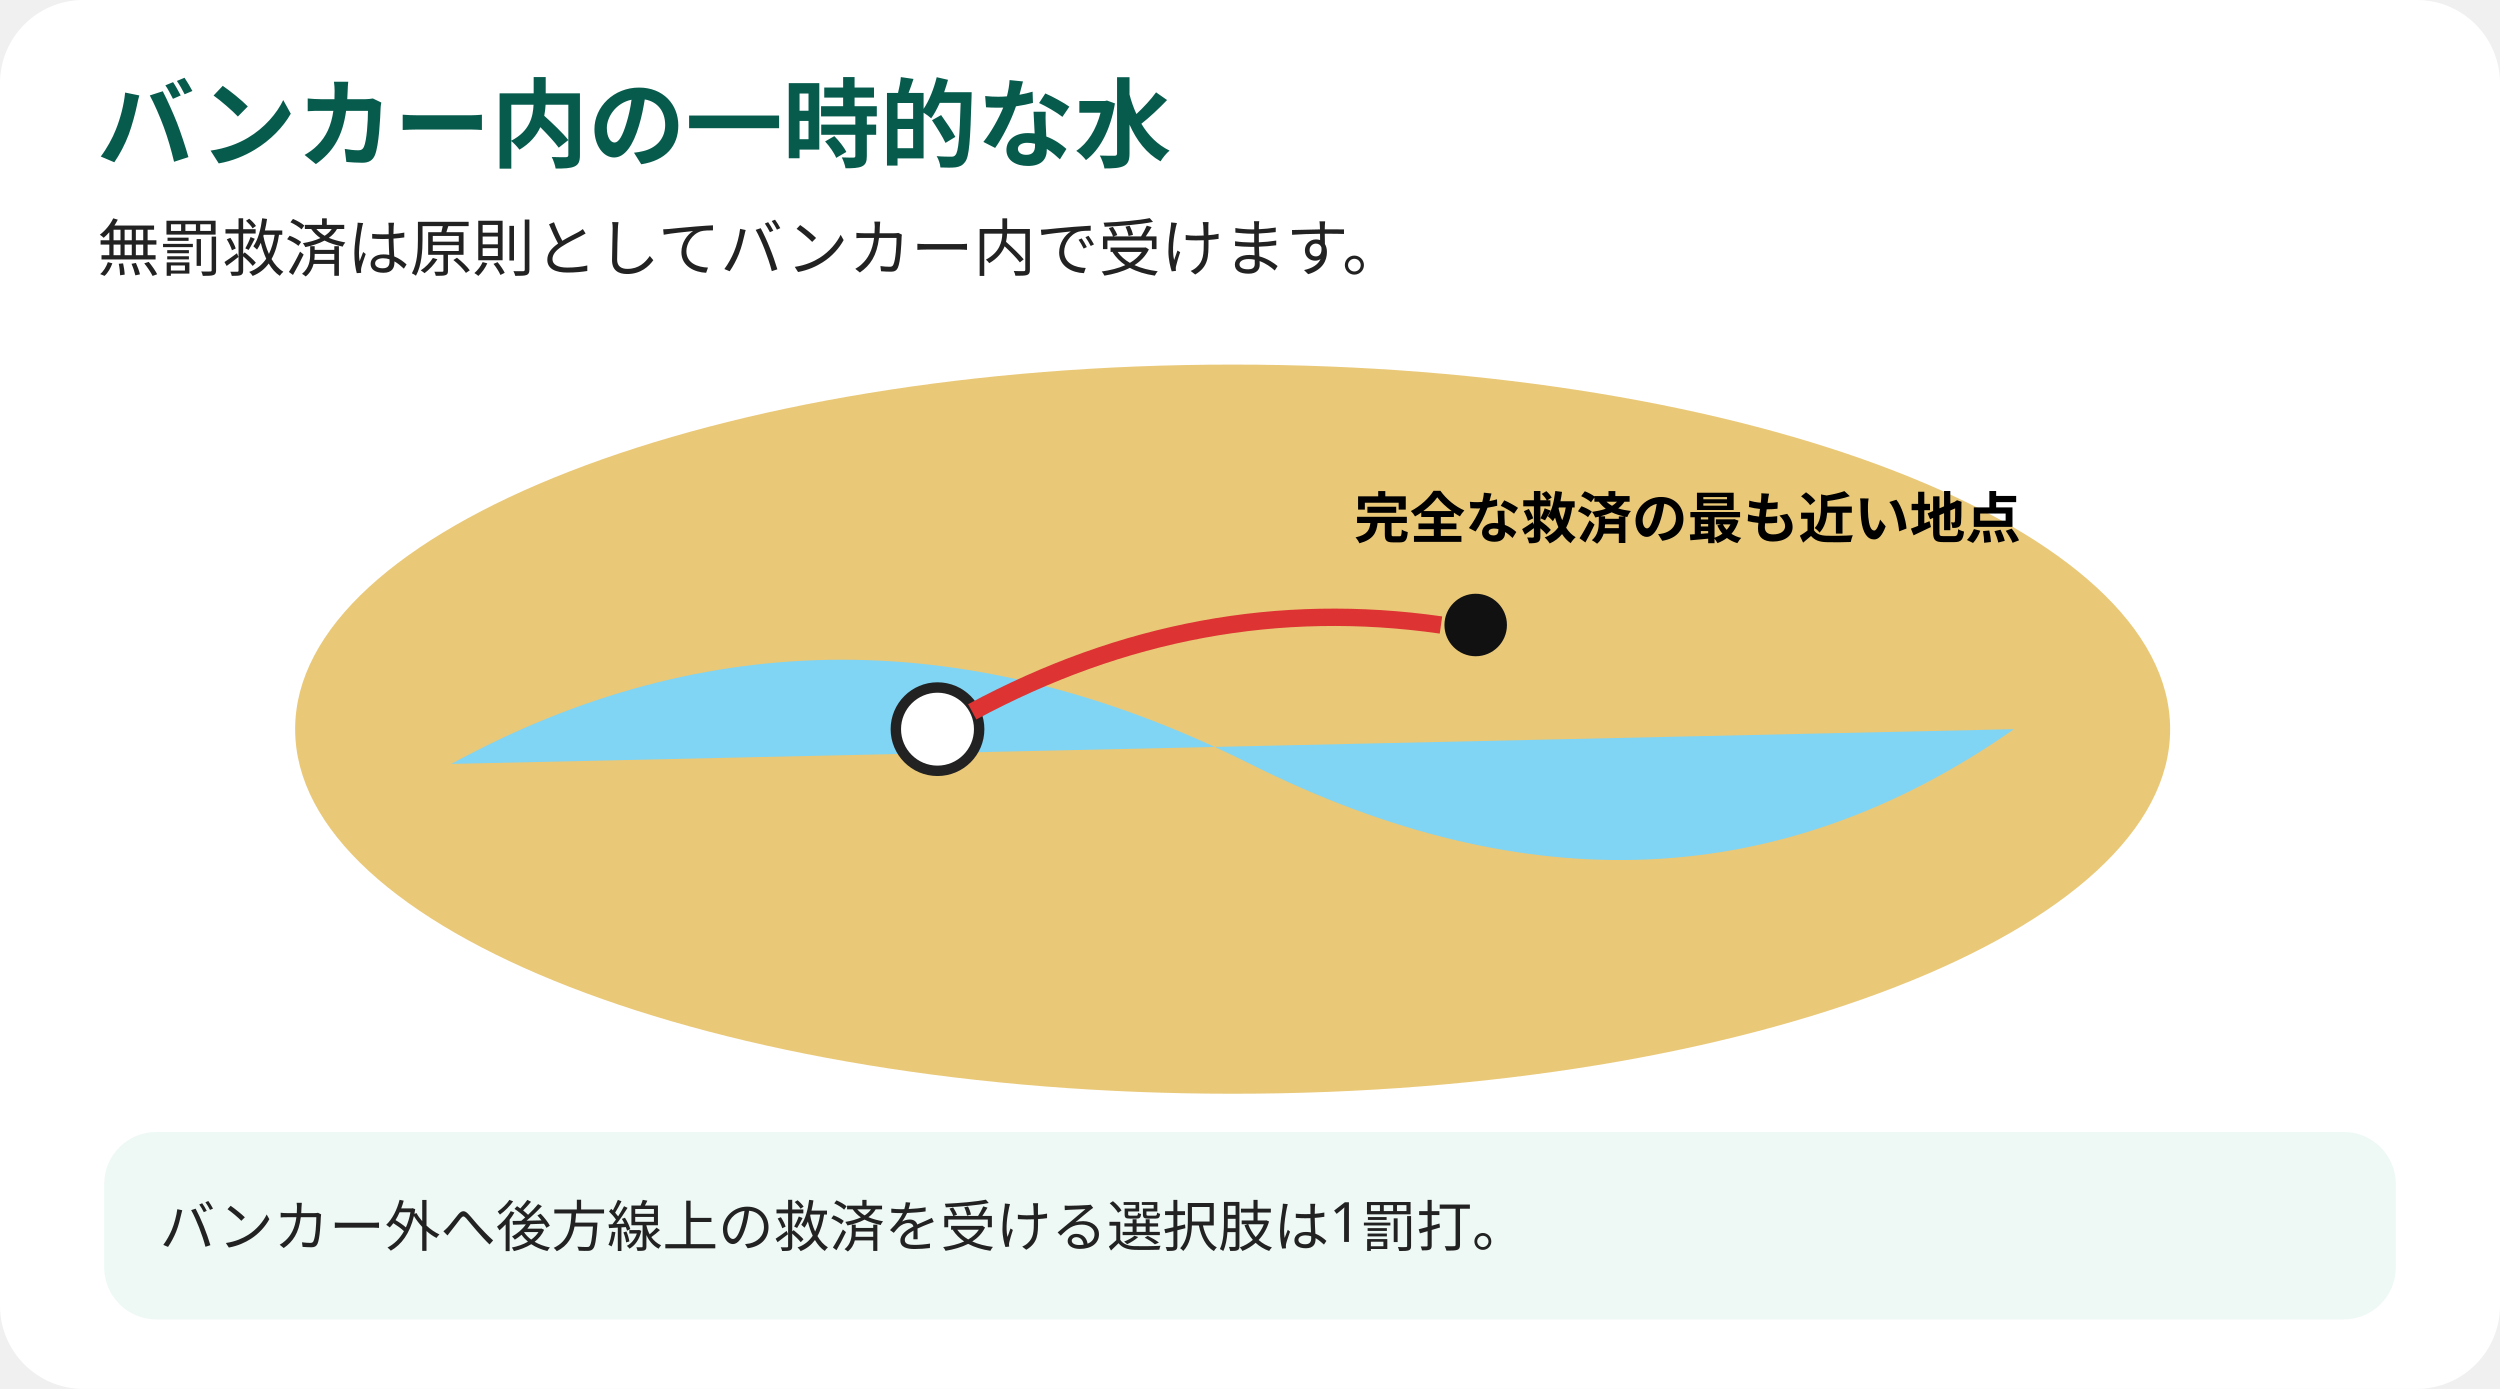
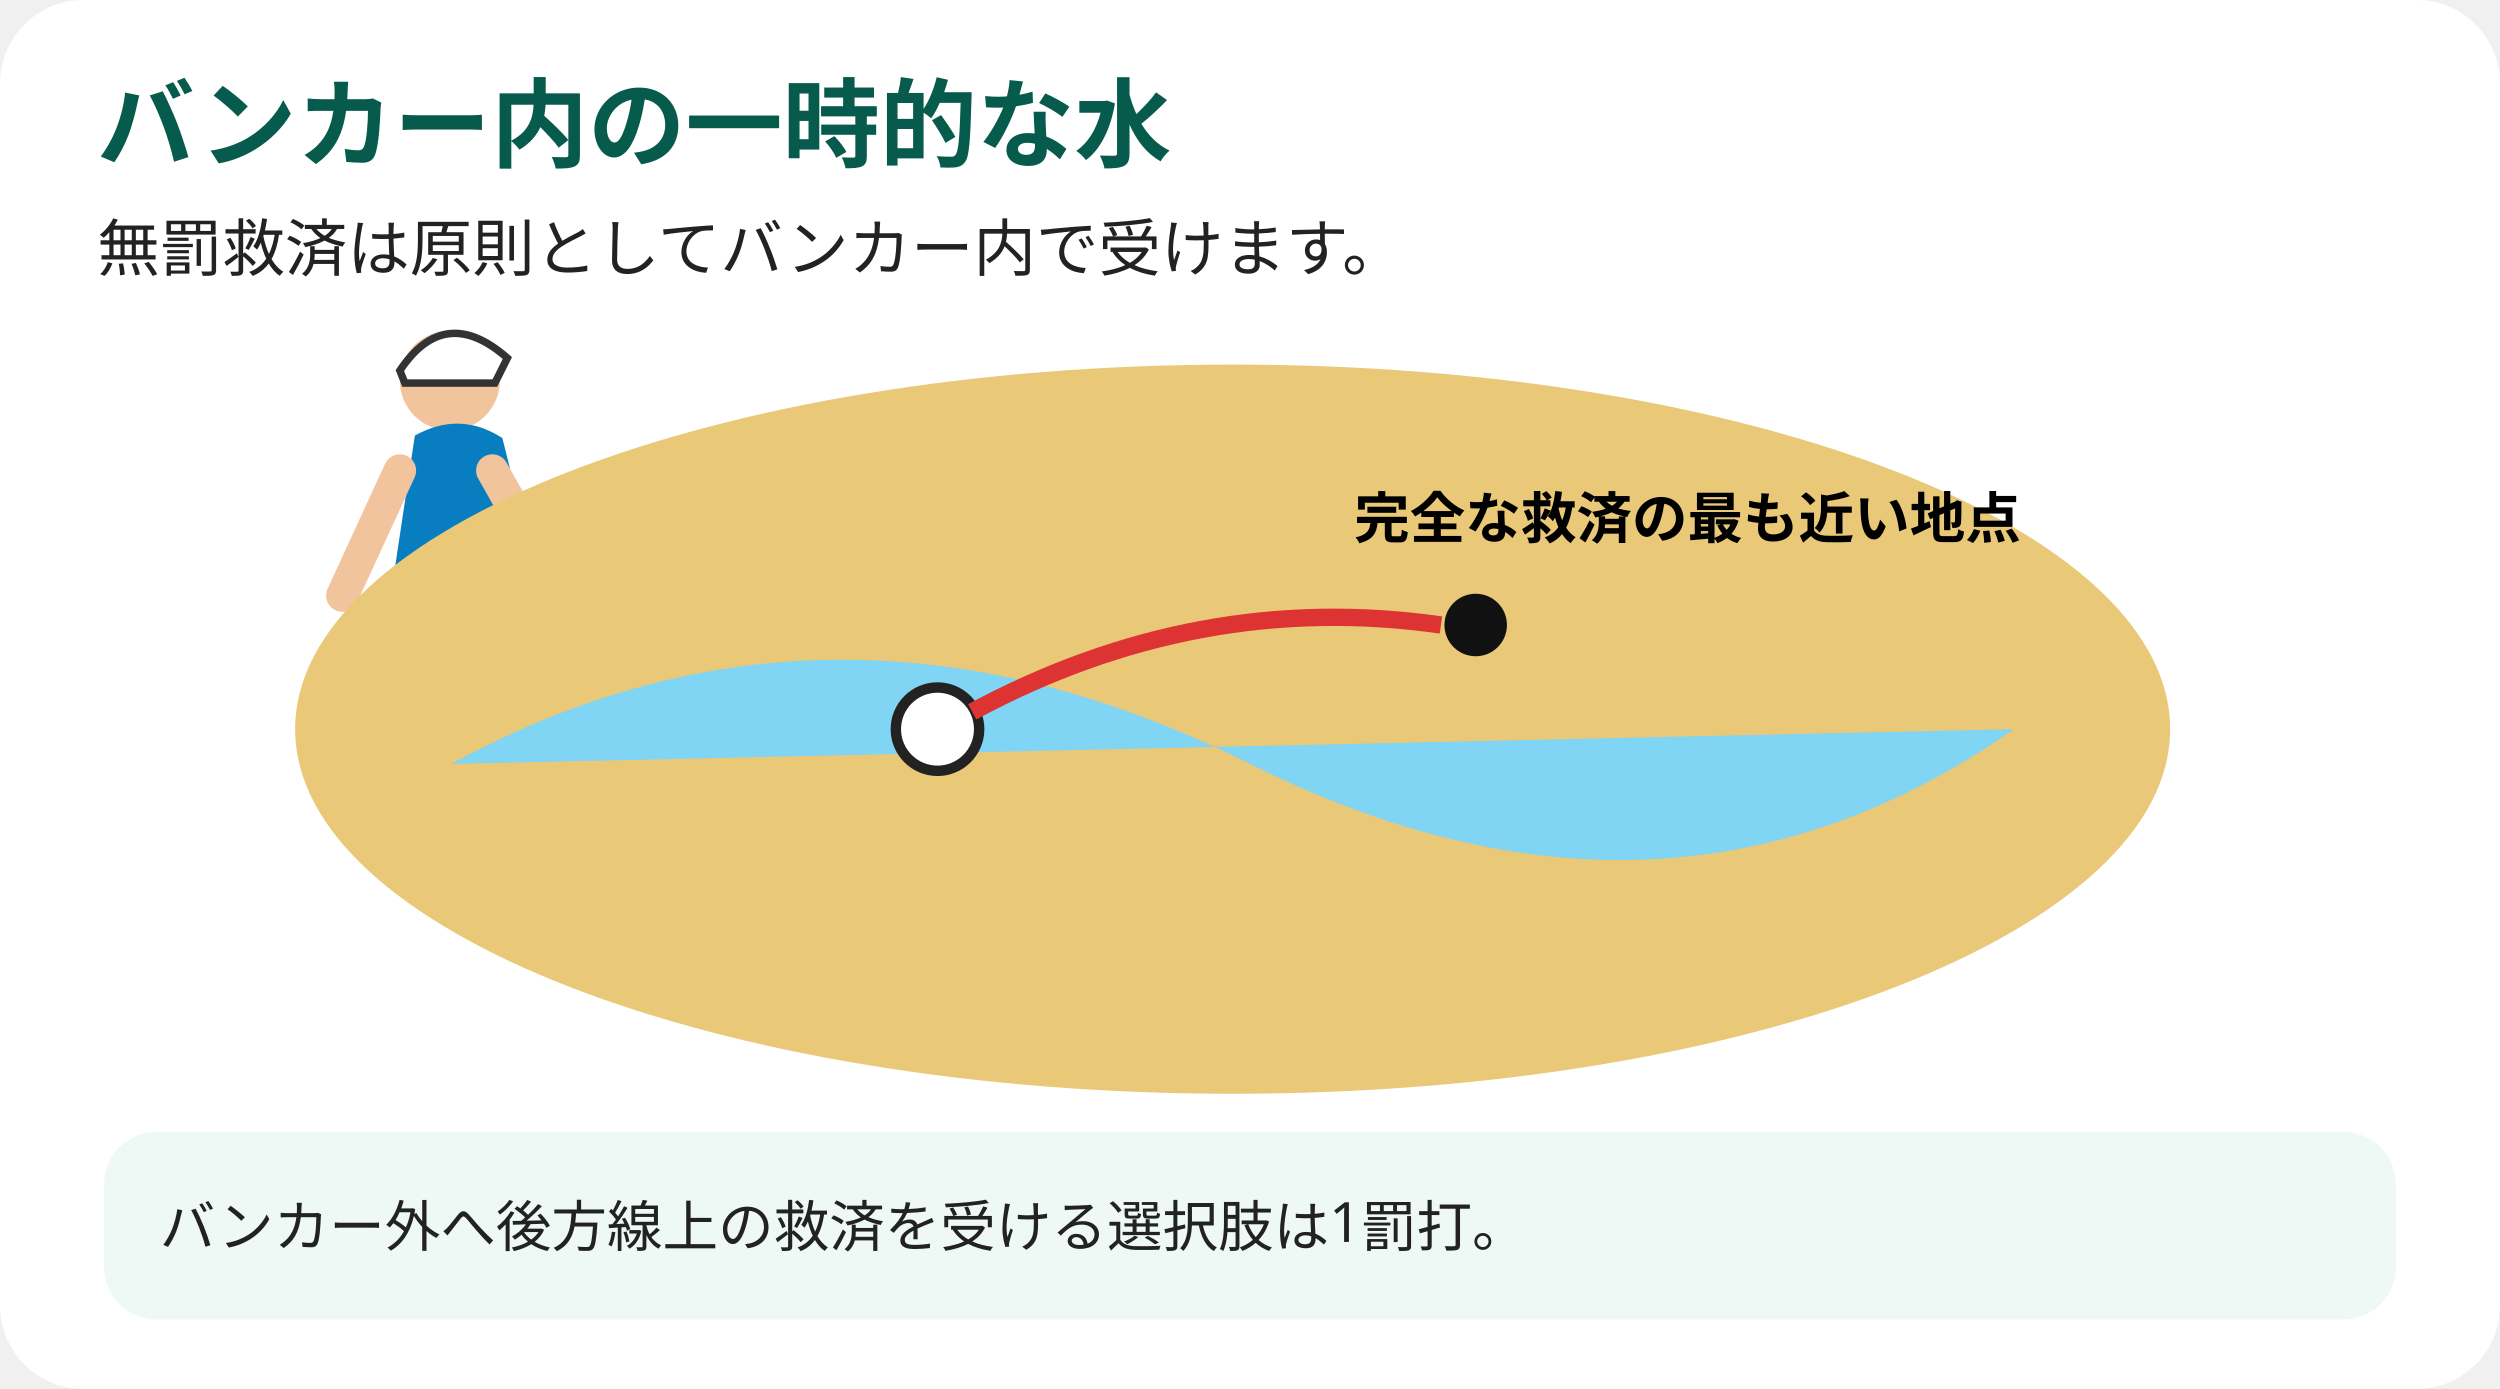
<svg xmlns="http://www.w3.org/2000/svg" viewBox="0 0 720 400">
  <rect width="720" height="400" rx="24" fill="#fff" />
+   <g data-style="unified-golfer" transform="translate(95 88) scale(.72)">
+     <circle cx="48" cy="30" r="20" fill="#f2c49d" />
+     <path d="M28 26q18-27 43-5l-5 10H30z" fill="#fff" stroke="#333" stroke-width="3" />
+     <path d="M34 52q18-10 35 1l18 72H23z" fill="#087ec1" />
+     <path d="M28 66L5 116M65 66L91 112" stroke="#f2c49d" stroke-width="13" stroke-linecap="round" />
+     <path d="M35 124L23 190M70 124L84 190" stroke="#e8d1ad" stroke-width="16" stroke-linecap="round" />
+     <path d="M7 190h35M70 190h36" stroke="#fff" stroke-width="12" stroke-linecap="round" />
+     <path d="M90 108L112 188" stroke="#333" stroke-width="5" />
+   </g>
  <text x="28" y="46" font-family="sans-serif" font-size="28" font-weight="700" fill="#075b4d">バンカー内の一時的な水</text>
  <text x="28" y="78" font-family="sans-serif" font-size="18" fill="#222">無罰救済は原則としてバンカー内で受けます。</text>
  <ellipse cx="355" cy="210" rx="270" ry="105" fill="#e9c878" />
  <path d="M130 220 Q240 160 360 220 T580 210" fill="#80d4f4" />
  <circle cx="270" cy="210" r="12" fill="#fff" stroke="#222" stroke-width="3" />
  <circle cx="425" cy="180" r="9" fill="#111" />
  <path d="M280 205 Q345 170 415 180" stroke="#d33" stroke-width="5" fill="none" />
  <text x="390" y="155" font-family="sans-serif" font-size="16" font-weight="700">完全な救済の最も近い地点</text>
  <rect x="30" y="326" width="660" height="54" rx="15" fill="#eef9f5" />
  <text x="46" y="359" font-family="sans-serif" font-size="16" fill="#222">バンカー外へ後方線上の救済を受ける選択肢は1罰打。</text>
</svg>
